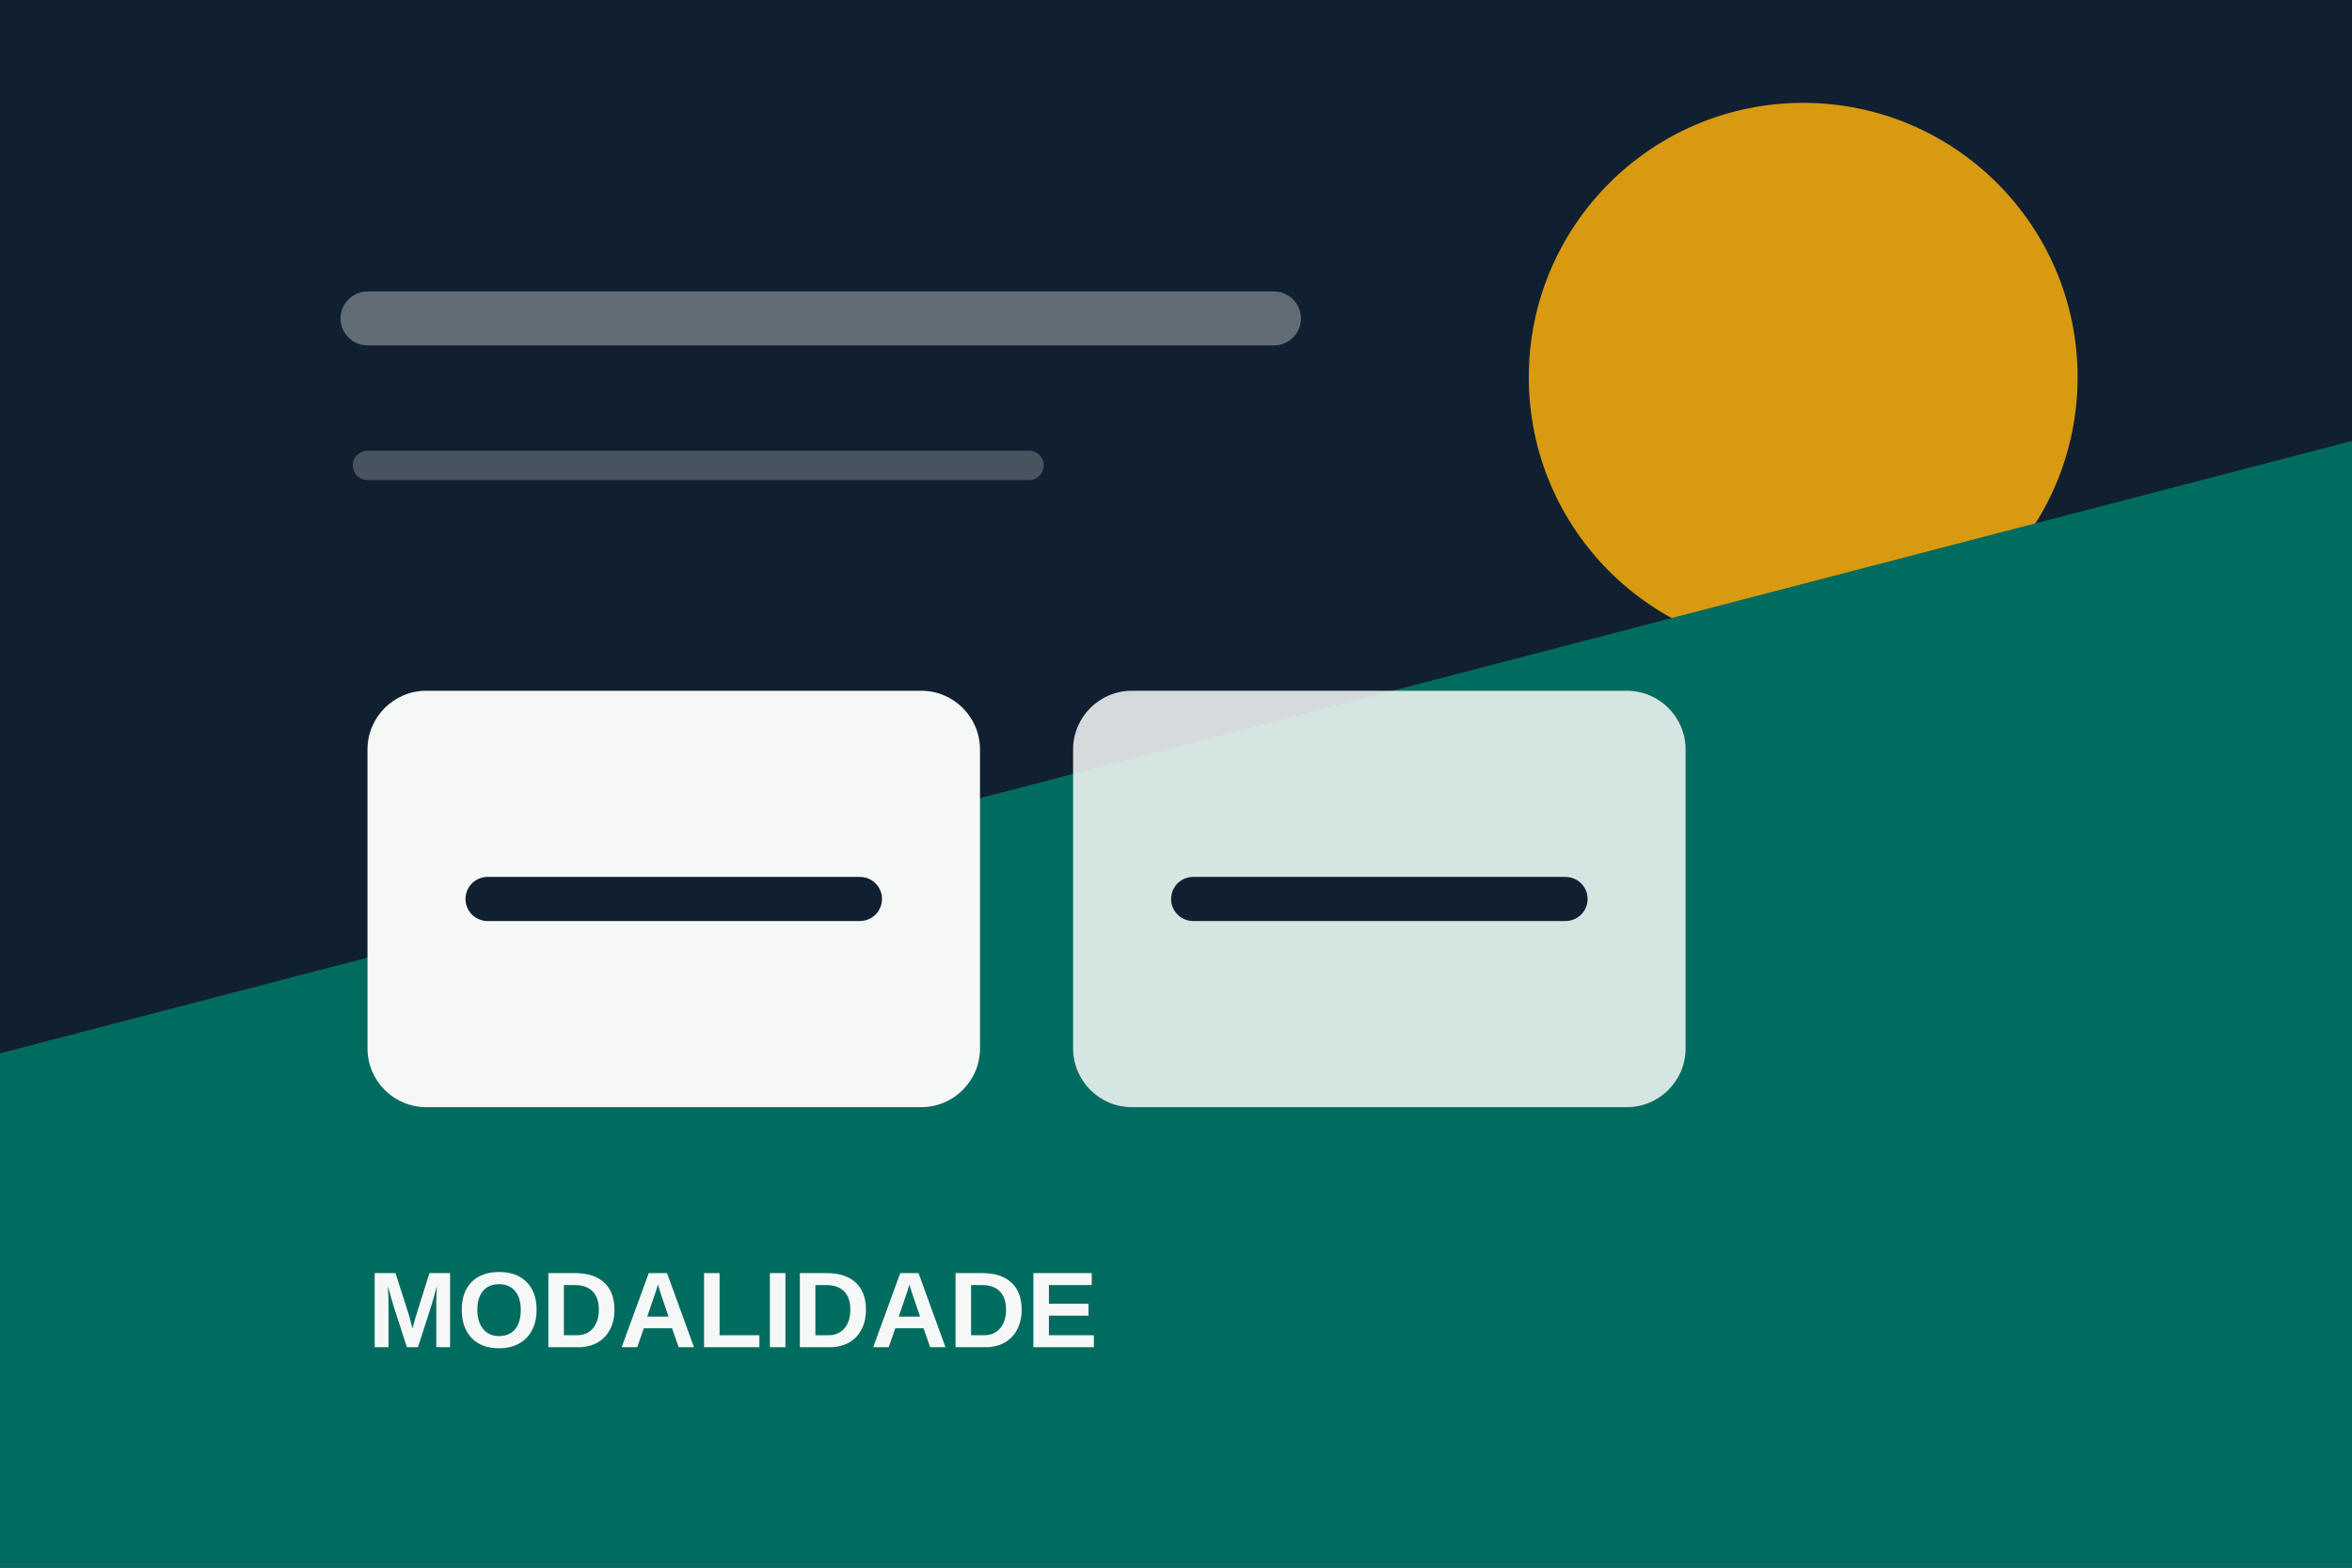
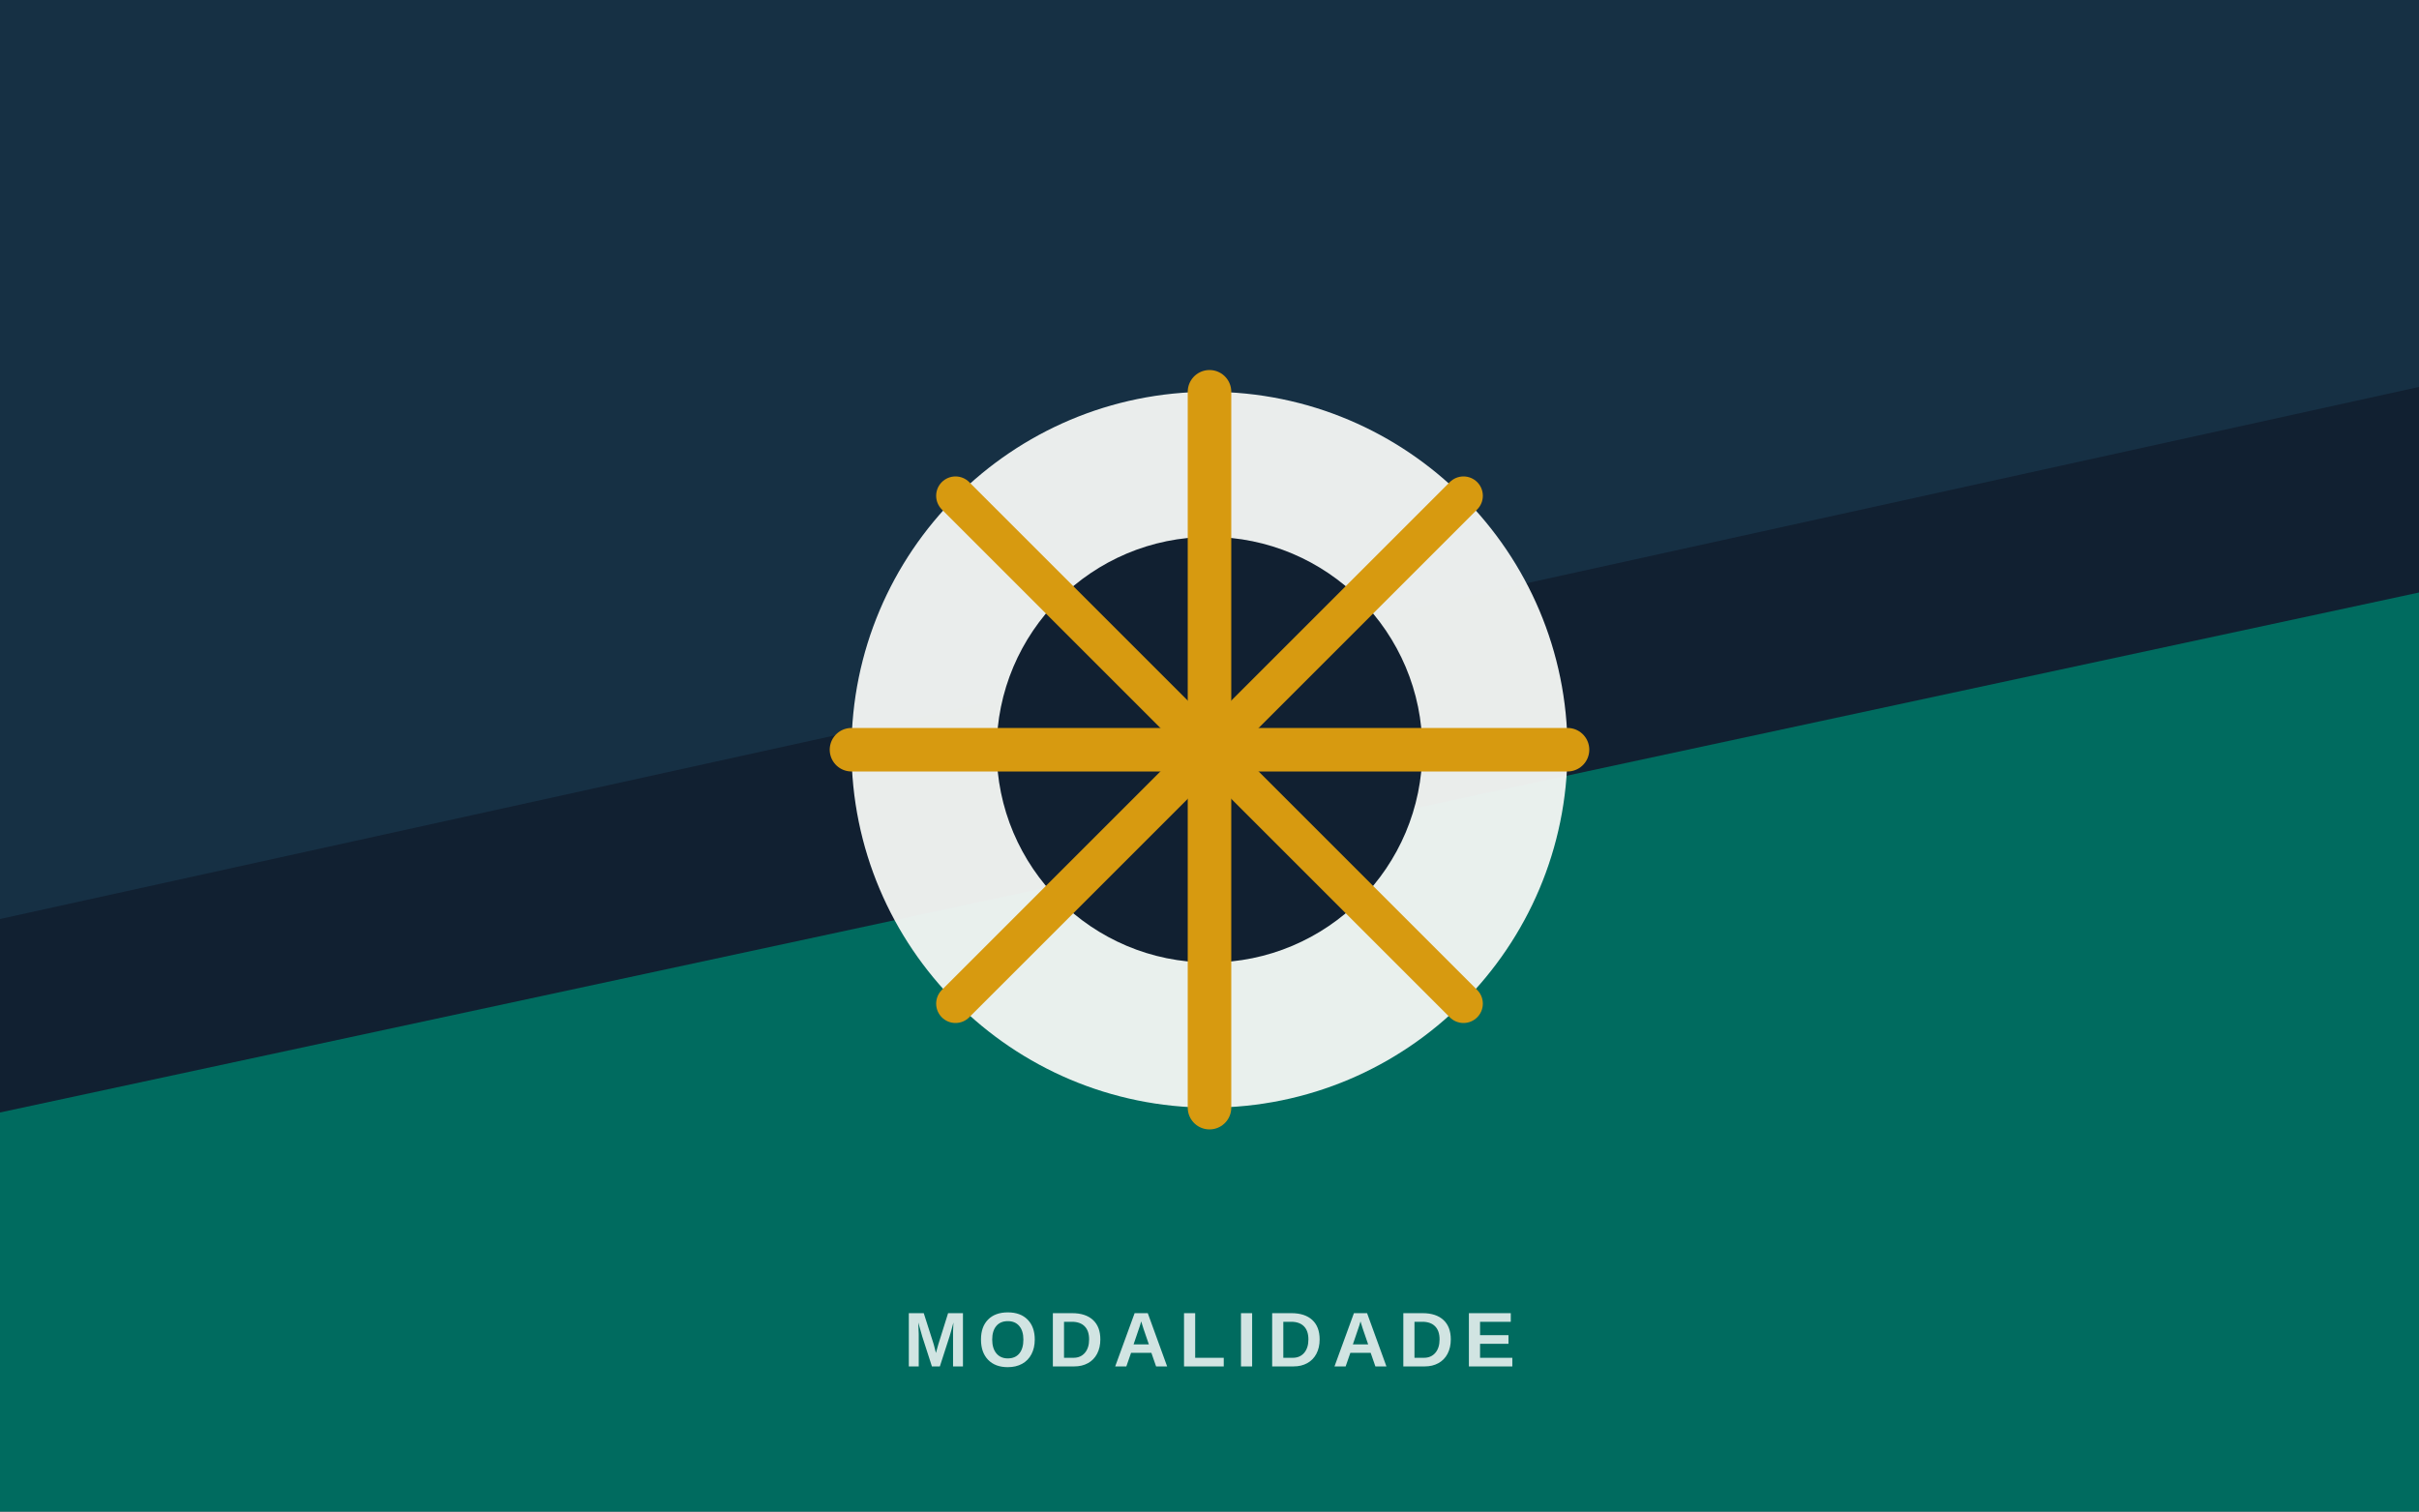
- <svg xmlns="http://www.w3.org/2000/svg" width="960" height="640" viewBox="0 0 960 640" fill="none" role="img" aria-labelledby="title desc">
-   <rect width="960" height="640" fill="#112031" />
-   <circle cx="736" cy="154" r="112" fill="#D79A10" />
-   <path d="M0 430L960 180V640H0V430Z" fill="#006B5F" />
-   <path d="M150 130H520" stroke="#F6F8F7" stroke-width="22" stroke-linecap="round" opacity="0.35" />
-   <path d="M150 190H420" stroke="#F6F8F7" stroke-width="12" stroke-linecap="round" opacity="0.24" />
-   <rect x="150" y="282" width="250" height="170" rx="24" fill="#F6F8F7" />
-   <rect x="438" y="282" width="250" height="170" rx="24" fill="#F6F8F7" fill-opacity="0.86" />
-   <path d="M199 367H351" stroke="#112031" stroke-width="18" stroke-linecap="round" />
-   <path d="M487 367H639" stroke="#112031" stroke-width="18" stroke-linecap="round" />
-   <text x="150" y="550" fill="#F6F8F7" font-family="Arial, sans-serif" font-size="44" font-weight="700">MODALIDADE</text>
+ <svg xmlns="http://www.w3.org/2000/svg" width="1000" height="625" viewBox="0 0 1000 625" fill="none">
+   <rect width="1000" height="625" fill="#F4F7F5" />
+   <path d="M0 0H1000V625H0V0Z" fill="#112031" />
+   <path d="M0 460L1000 245V625H0V460Z" fill="#006B5F" />
+   <path d="M0 0H1000V160L0 380V0Z" fill="#163044" />
+   <circle cx="500" cy="310" r="148" fill="#F4F7F5" opacity="0.95" />
+   <circle cx="500" cy="310" r="88" fill="#112031" />
+   <path d="M500 162V458" stroke="#D79A10" stroke-width="18" stroke-linecap="round" />
+   <path d="M352 310H648" stroke="#D79A10" stroke-width="18" stroke-linecap="round" />
+   <path d="M395 205L605 415" stroke="#D79A10" stroke-width="16" stroke-linecap="round" />
+   <path d="M605 205L395 415" stroke="#D79A10" stroke-width="16" stroke-linecap="round" />
+   <text x="500" y="565" text-anchor="middle" fill="#FFFFFF" fill-opacity="0.82" font-family="Arial, Helvetica, sans-serif" font-size="32" font-weight="700" letter-spacing="4">MODALIDADE</text>
</svg>
